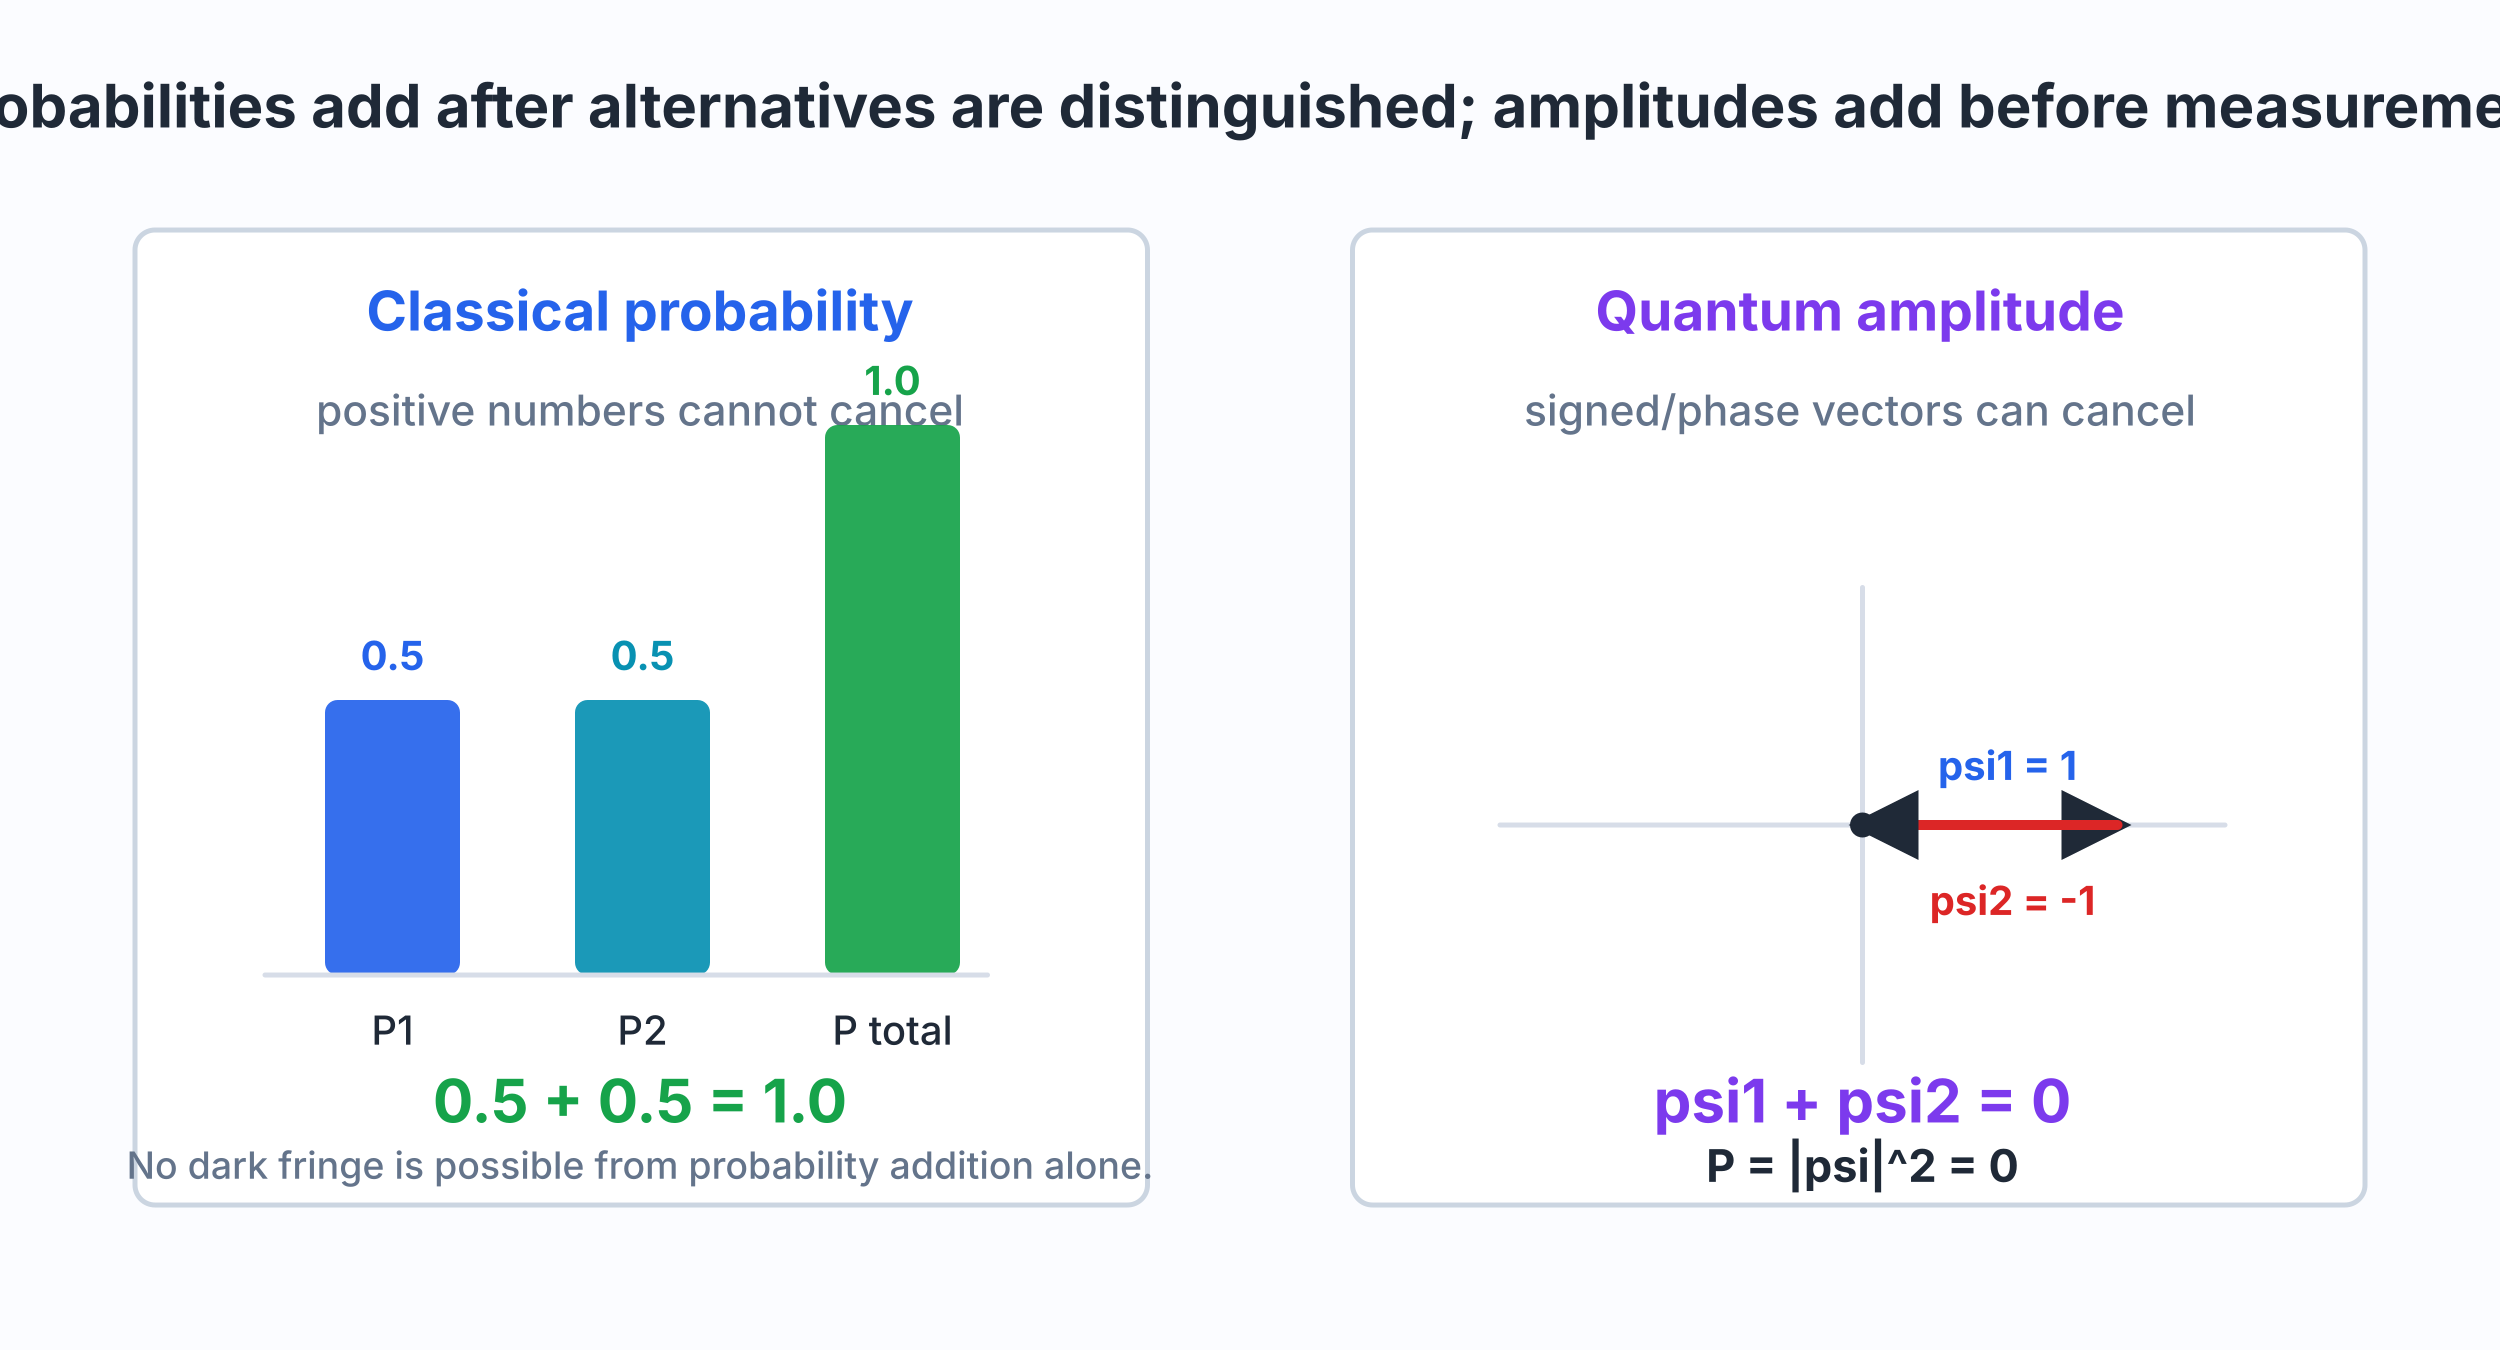
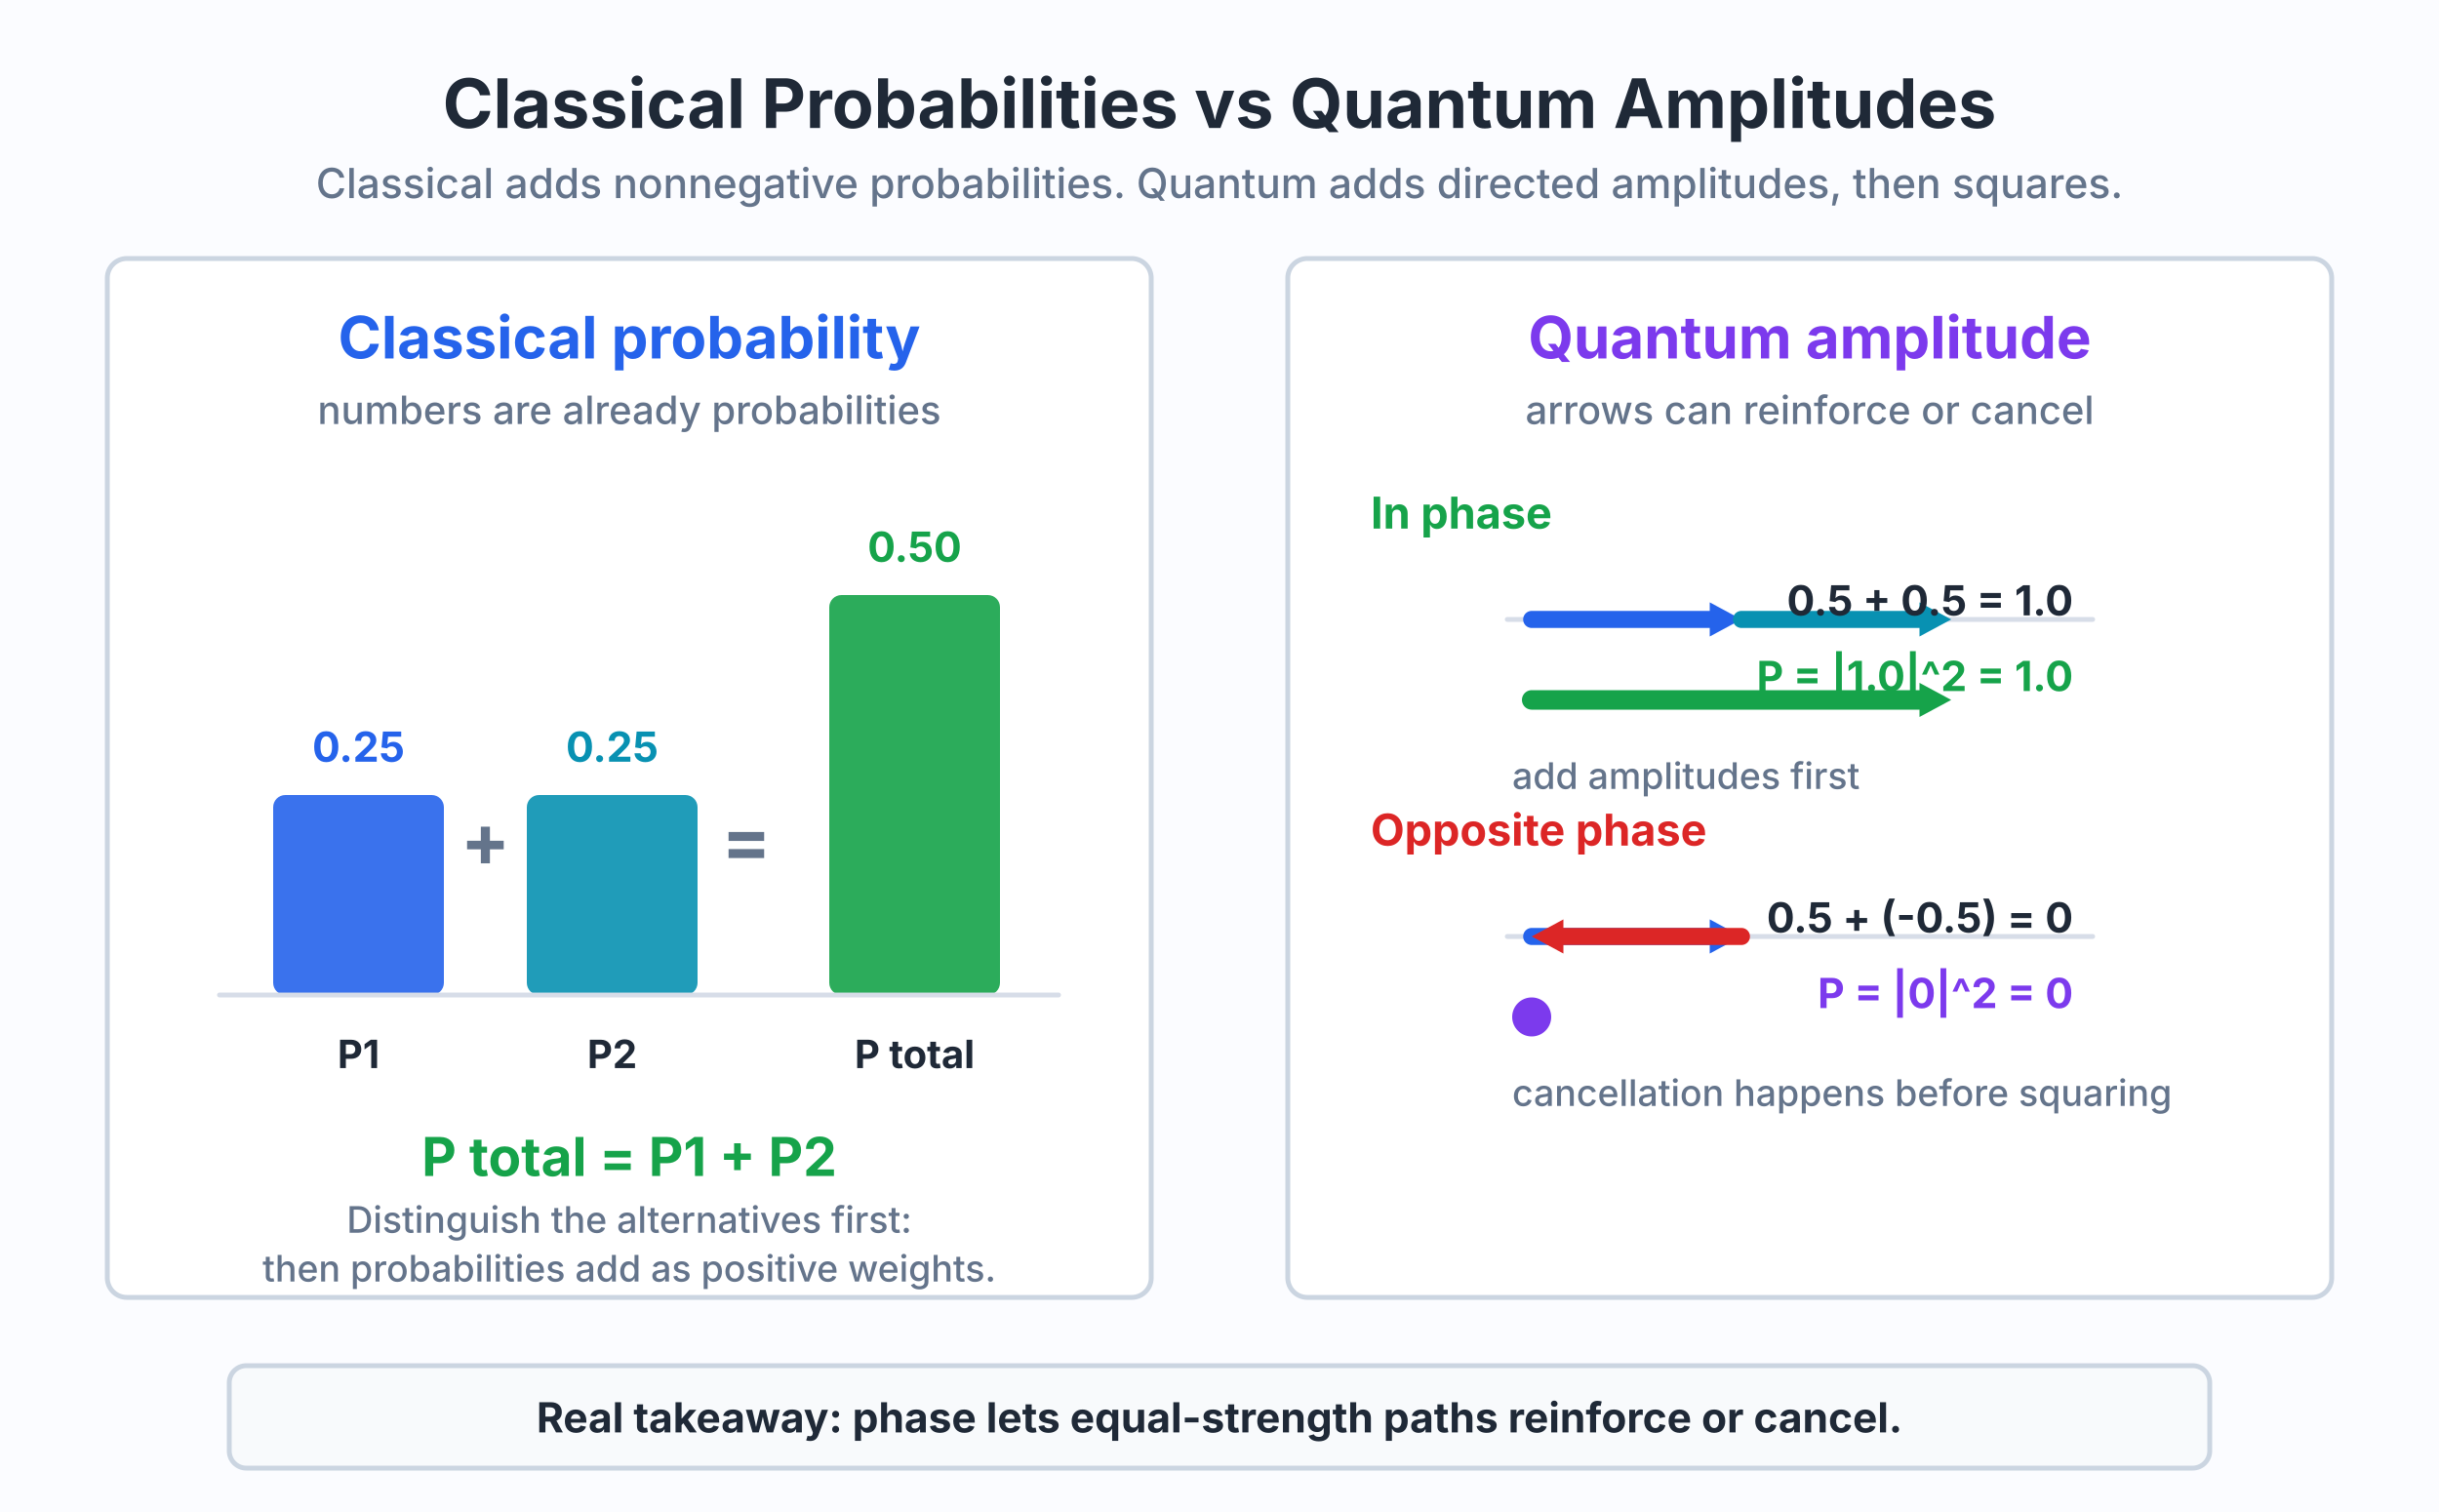
- <svg xmlns="http://www.w3.org/2000/svg" viewBox="0 0 1000 540" width="1000" height="540">
-   <rect x="0" y="0" width="1000" height="540" fill="#fbfcff" stroke="none" stroke-width="2" rx="0" />
+ <svg xmlns="http://www.w3.org/2000/svg" viewBox="0 0 1000 620" width="1000" height="620">
+   <rect x="0" y="0" width="1000" height="620" fill="#fbfcff" stroke="none" stroke-width="2" rx="0" />
  <defs>
    <marker id="arrow" viewBox="0 0 10 10" refX="8" refY="5" markerWidth="7" markerHeight="7" orient="auto-start-reverse">
      <path d="M 0 0 L 10 5 L 0 10 z" fill="#1f2937" />
    </marker>
    <linearGradient id="screenGlow" x1="0" x2="0" y1="0" y2="1">
      <stop offset="0%" stop-color="#dbeafe" />
      <stop offset="50%" stop-color="#fef3c7" />
      <stop offset="100%" stop-color="#dbeafe" />
    </linearGradient>
  </defs>
-   <text x="500" y="42" fill="#1f2937" font-size="24" font-weight="700" font-family="Inter, Arial, sans-serif" text-anchor="middle" dominant-baseline="middle">Probabilities add after alternatives are distinguished; amplitudes add before measurement</text>
-   <rect x="54" y="92" width="405" height="390" fill="#ffffff" stroke="#cbd5e1" stroke-width="2" rx="8" />
-   <rect x="541" y="92" width="405" height="390" fill="#ffffff" stroke="#cbd5e1" stroke-width="2" rx="8" />
-   <text x="256" y="124" fill="#2563eb" font-size="22" font-weight="700" font-family="Inter, Arial, sans-serif" text-anchor="middle" dominant-baseline="middle">Classical probability</text>
-   <text x="744" y="124" fill="#7c3aed" font-size="22" font-weight="700" font-family="Inter, Arial, sans-serif" text-anchor="middle" dominant-baseline="middle">Quantum amplitude</text>
-   <text x="256" y="164" fill="#64748b" font-size="17" font-weight="500" font-family="Inter, Arial, sans-serif" text-anchor="middle" dominant-baseline="middle">positive numbers cannot cancel</text>
-   <text x="744" y="164" fill="#64748b" font-size="17" font-weight="500" font-family="Inter, Arial, sans-serif" text-anchor="middle" dominant-baseline="middle">signed/phase vectors can cancel</text>
-   <rect x="130" y="280" width="54" height="110" fill="#2563eb" stroke="none" stroke-width="2" rx="5" fill-opacity="0.92" />
-   <text x="157" y="412" fill="#1f2937" font-size="16" font-weight="500" font-family="Inter, Arial, sans-serif" text-anchor="middle" dominant-baseline="middle">P1</text>
-   <text x="157" y="262" fill="#2563eb" font-size="16" font-weight="700" font-family="Inter, Arial, sans-serif" text-anchor="middle" dominant-baseline="middle">0.5</text>
-   <rect x="230" y="280" width="54" height="110" fill="#0891b2" stroke="none" stroke-width="2" rx="5" fill-opacity="0.92" />
-   <text x="257" y="412" fill="#1f2937" font-size="16" font-weight="500" font-family="Inter, Arial, sans-serif" text-anchor="middle" dominant-baseline="middle">P2</text>
-   <text x="257" y="262" fill="#0891b2" font-size="16" font-weight="700" font-family="Inter, Arial, sans-serif" text-anchor="middle" dominant-baseline="middle">0.5</text>
-   <rect x="330" y="170" width="54" height="220" fill="#16a34a" stroke="none" stroke-width="2" rx="5" fill-opacity="0.92" />
-   <text x="357" y="412" fill="#1f2937" font-size="16" font-weight="500" font-family="Inter, Arial, sans-serif" text-anchor="middle" dominant-baseline="middle">P total</text>
-   <text x="357" y="152" fill="#16a34a" font-size="16" font-weight="700" font-family="Inter, Arial, sans-serif" text-anchor="middle" dominant-baseline="middle">1.0</text>
-   <line x1="106" y1="390" x2="395" y2="390" stroke="#d7dde8" stroke-width="2" stroke-linecap="round" />
-   <text x="256" y="440" fill="#16a34a" font-size="24" font-weight="700" font-family="Inter, Arial, sans-serif" text-anchor="middle" dominant-baseline="middle">0.5 + 0.5 = 1.0</text>
-   <text x="256" y="466" fill="#64748b" font-size="15" font-weight="500" font-family="Inter, Arial, sans-serif" text-anchor="middle" dominant-baseline="middle">No dark fringe is possible from probability addition alone.</text>
-   <line x1="600" y1="330" x2="890" y2="330" stroke="#d7dde8" stroke-width="2" stroke-linecap="round" />
-   <line x1="745" y1="425" x2="745" y2="235" stroke="#d7dde8" stroke-width="2" stroke-linecap="round" />
-   <line x1="745" y1="330" x2="847" y2="330" stroke="#2563eb" stroke-width="4" stroke-linecap="round" marker-end="url(#arrow)" />
-   <line x1="847" y1="330" x2="745" y2="330" stroke="#dc2626" stroke-width="4" stroke-linecap="round" marker-end="url(#arrow)" />
-   <circle cx="745" cy="330" r="5" fill="#1f2937" stroke="none" stroke-width="2" />
-   <text x="803" y="306" fill="#2563eb" font-size="16" font-weight="700" font-family="Inter, Arial, sans-serif" text-anchor="middle" dominant-baseline="middle">psi1 = 1</text>
-   <text x="805" y="360" fill="#dc2626" font-size="16" font-weight="700" font-family="Inter, Arial, sans-serif" text-anchor="middle" dominant-baseline="middle">psi2 = -1</text>
-   <text x="745" y="440" fill="#7c3aed" font-size="24" font-weight="700" font-family="Inter, Arial, sans-serif" text-anchor="middle" dominant-baseline="middle">psi1 + psi2 = 0</text>
-   <text x="745" y="466" fill="#1f2937" font-size="18" font-weight="700" font-family="Inter, Arial, sans-serif" text-anchor="middle" dominant-baseline="middle">P = |psi|^2 = 0</text>
+   <text x="500" y="42" fill="#1f2937" font-size="28" font-weight="700" font-family="Inter, Arial, sans-serif" text-anchor="middle" dominant-baseline="middle">Classical Probabilities vs Quantum Amplitudes</text>
+   <text x="500" y="75" fill="#64748b" font-size="17" font-weight="500" font-family="Inter, Arial, sans-serif" text-anchor="middle" dominant-baseline="middle">Classical adds nonnegative probabilities. Quantum adds directed amplitudes, then squares.</text>
+   <rect x="44" y="106" width="428" height="426" fill="#ffffff" stroke="#cbd5e1" stroke-width="2" rx="8" />
+   <rect x="528" y="106" width="428" height="426" fill="#ffffff" stroke="#cbd5e1" stroke-width="2" rx="8" />
+   <text x="258" y="138" fill="#2563eb" font-size="24" font-weight="700" font-family="Inter, Arial, sans-serif" text-anchor="middle" dominant-baseline="middle">Classical probability</text>
+   <text x="258" y="168" fill="#64748b" font-size="16" font-weight="500" font-family="Inter, Arial, sans-serif" text-anchor="middle" dominant-baseline="middle">numbers are already probabilities</text>
+   <text x="742" y="138" fill="#7c3aed" font-size="24" font-weight="700" font-family="Inter, Arial, sans-serif" text-anchor="middle" dominant-baseline="middle">Quantum amplitude</text>
+   <text x="742" y="168" fill="#64748b" font-size="16" font-weight="500" font-family="Inter, Arial, sans-serif" text-anchor="middle" dominant-baseline="middle">arrows can reinforce or cancel</text>
+   <rect x="112" y="326" width="70" height="82" fill="#2563eb" stroke="none" stroke-width="2" rx="5" fill-opacity="0.9" />
+   <text x="147" y="432" fill="#1f2937" font-size="16" font-weight="700" font-family="Inter, Arial, sans-serif" text-anchor="middle" dominant-baseline="middle">P1</text>
+   <text x="147" y="306" fill="#2563eb" font-size="17" font-weight="700" font-family="Inter, Arial, sans-serif" text-anchor="middle" dominant-baseline="middle">0.25</text>
+   <rect x="216" y="326" width="70" height="82" fill="#0891b2" stroke="none" stroke-width="2" rx="5" fill-opacity="0.9" />
+   <text x="251" y="432" fill="#1f2937" font-size="16" font-weight="700" font-family="Inter, Arial, sans-serif" text-anchor="middle" dominant-baseline="middle">P2</text>
+   <text x="251" y="306" fill="#0891b2" font-size="17" font-weight="700" font-family="Inter, Arial, sans-serif" text-anchor="middle" dominant-baseline="middle">0.25</text>
+   <rect x="340" y="244" width="70" height="164" fill="#16a34a" stroke="none" stroke-width="2" rx="5" fill-opacity="0.9" />
+   <text x="375" y="432" fill="#1f2937" font-size="16" font-weight="700" font-family="Inter, Arial, sans-serif" text-anchor="middle" dominant-baseline="middle">P total</text>
+   <text x="375" y="224" fill="#16a34a" font-size="17" font-weight="700" font-family="Inter, Arial, sans-serif" text-anchor="middle" dominant-baseline="middle">0.50</text>
+   <line x1="90" y1="408" x2="434" y2="408" stroke="#d7dde8" stroke-width="2" stroke-linecap="round" />
+   <text x="199" y="344" fill="#64748b" font-size="30" font-weight="700" font-family="Inter, Arial, sans-serif" text-anchor="middle" dominant-baseline="middle">+</text>
+   <text x="306" y="344" fill="#64748b" font-size="30" font-weight="700" font-family="Inter, Arial, sans-serif" text-anchor="middle" dominant-baseline="middle">=</text>
+   <text x="258" y="474" fill="#16a34a" font-size="22" font-weight="700" font-family="Inter, Arial, sans-serif" text-anchor="middle" dominant-baseline="middle">P total = P1 + P2</text>
+   <text x="258" y="500" fill="#64748b" font-size="15" font-weight="500" font-family="Inter, Arial, sans-serif" text-anchor="middle" dominant-baseline="middle">Distinguish the alternatives first:</text>
+   <text x="258" y="520" fill="#64748b" font-size="15" font-weight="500" font-family="Inter, Arial, sans-serif" text-anchor="middle" dominant-baseline="middle">then probabilities add as positive weights.</text>
+   <text x="562" y="210" fill="#16a34a" font-size="18" font-weight="700" font-family="Inter, Arial, sans-serif" text-anchor="start" dominant-baseline="middle">In phase</text>
+   <line x1="618" y1="254" x2="858" y2="254" stroke="#d7dde8" stroke-width="2" stroke-linecap="round" />
+   <text x="562" y="340" fill="#dc2626" font-size="18" font-weight="700" font-family="Inter, Arial, sans-serif" text-anchor="start" dominant-baseline="middle">Opposite phase</text>
+   <line x1="618" y1="384" x2="858" y2="384" stroke="#d7dde8" stroke-width="2" stroke-linecap="round" />
+   <line x1="628" y1="254" x2="701" y2="254" stroke="#2563eb" stroke-width="7" stroke-linecap="round" />
+   <polygon points="714,254 701,247 701,261" fill="#2563eb" stroke="none" />
+   <line x1="714" y1="254" x2="787" y2="254" stroke="#0891b2" stroke-width="7" stroke-linecap="round" />
+   <polygon points="800,254 787,247 787,261" fill="#0891b2" stroke="none" />
+   <line x1="628" y1="287" x2="787" y2="287" stroke="#16a34a" stroke-width="8" stroke-linecap="round" />
+   <polygon points="800,287 787,280 787,294" fill="#16a34a" stroke="none" />
+   <text x="850" y="246" fill="#1f2937" font-size="17" font-weight="700" font-family="Inter, Arial, sans-serif" text-anchor="end" dominant-baseline="middle">0.5 + 0.5 = 1.0</text>
+   <text x="850" y="277" fill="#16a34a" font-size="17" font-weight="700" font-family="Inter, Arial, sans-serif" text-anchor="end" dominant-baseline="middle">P = |1.0|^2 = 1.0</text>
+   <text x="620" y="318" fill="#64748b" font-size="15" font-weight="500" font-family="Inter, Arial, sans-serif" text-anchor="start" dominant-baseline="middle">add amplitudes first</text>
+   <line x1="628" y1="384" x2="701" y2="384" stroke="#2563eb" stroke-width="7" stroke-linecap="round" />
+   <polygon points="714,384 701,377 701,391" fill="#2563eb" stroke="none" />
+   <line x1="714" y1="384" x2="641" y2="384" stroke="#dc2626" stroke-width="7" stroke-linecap="round" />
+   <polygon points="628,384 641,377 641,391" fill="#dc2626" stroke="none" />
+   <circle cx="628" cy="417" r="8" fill="#7c3aed" stroke="none" stroke-width="2" />
+   <text x="850" y="376" fill="#1f2937" font-size="17" font-weight="700" font-family="Inter, Arial, sans-serif" text-anchor="end" dominant-baseline="middle">0.5 + (-0.5) = 0</text>
+   <text x="850" y="407" fill="#7c3aed" font-size="17" font-weight="700" font-family="Inter, Arial, sans-serif" text-anchor="end" dominant-baseline="middle">P = |0|^2 = 0</text>
+   <text x="620" y="448" fill="#64748b" font-size="15" font-weight="500" font-family="Inter, Arial, sans-serif" text-anchor="start" dominant-baseline="middle">cancellation happens before squaring</text>
+   <rect x="94" y="560" width="812" height="42" fill="#f8fafc" stroke="#cbd5e1" stroke-width="2" rx="7" />
+   <text x="500" y="581" fill="#1f2937" font-size="17" font-weight="700" font-family="Inter, Arial, sans-serif" text-anchor="middle" dominant-baseline="middle">Real takeaway: phase lets equal-strength paths reinforce or cancel.</text>
</svg>
